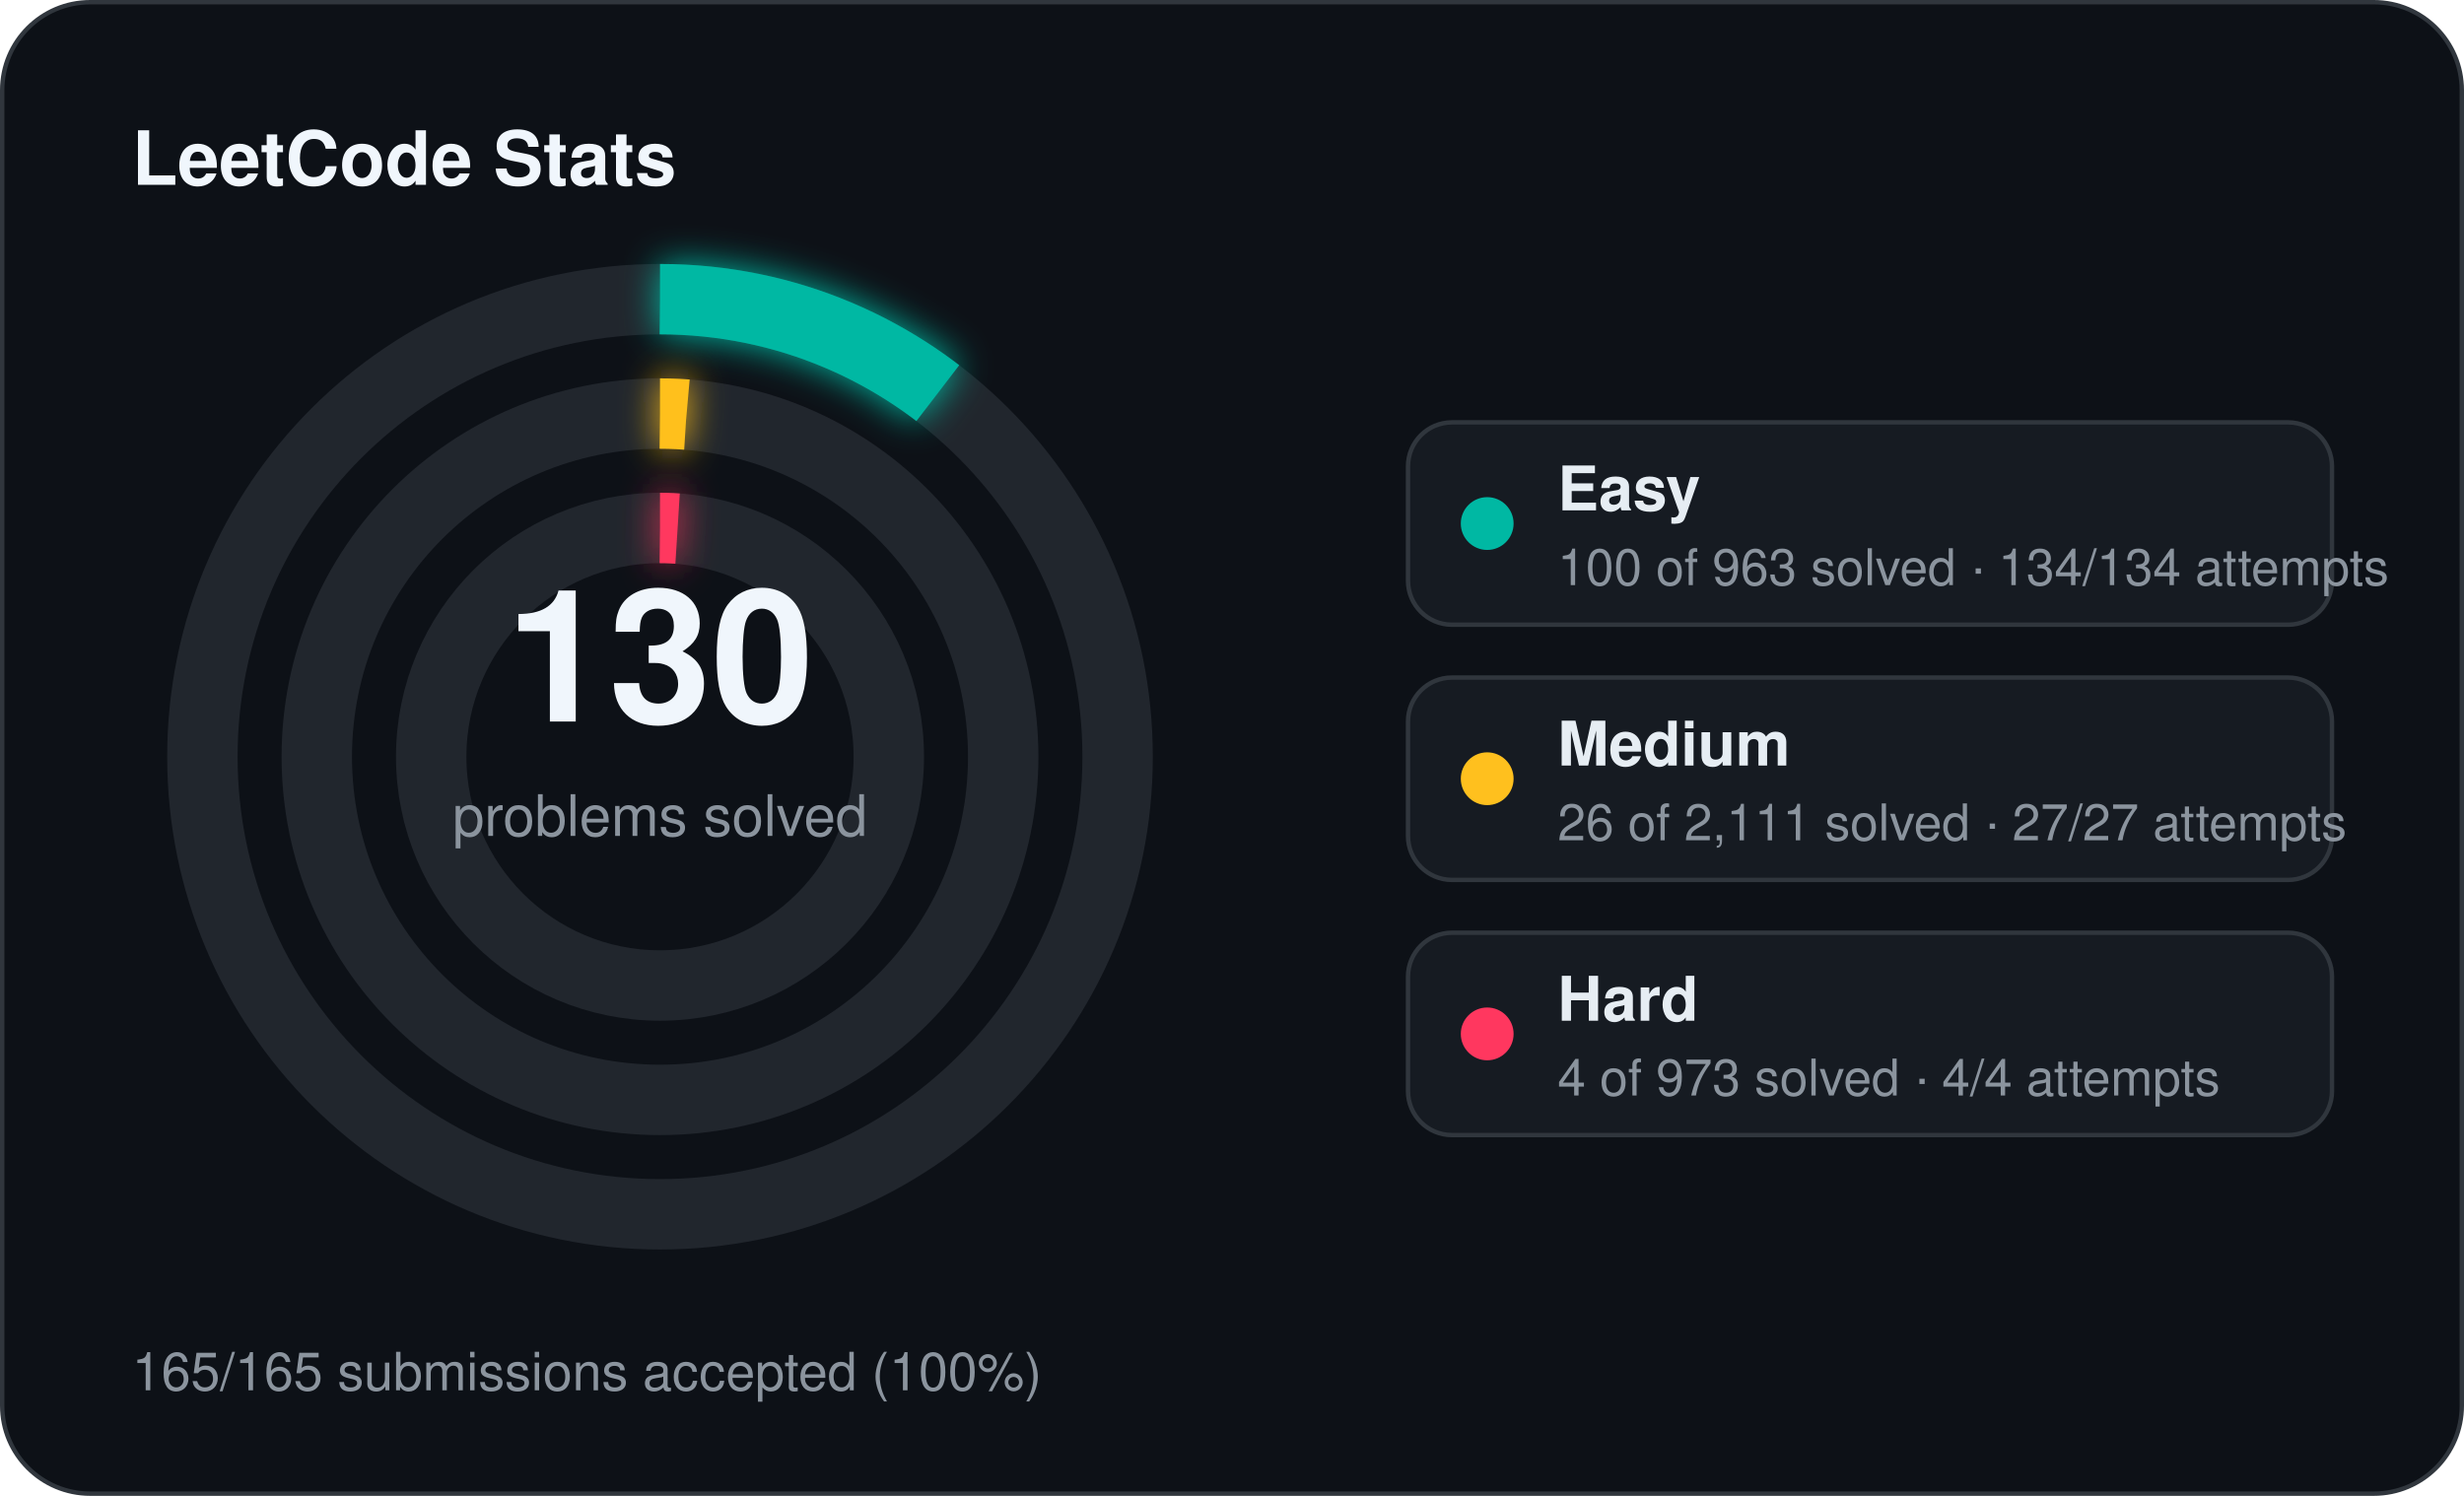
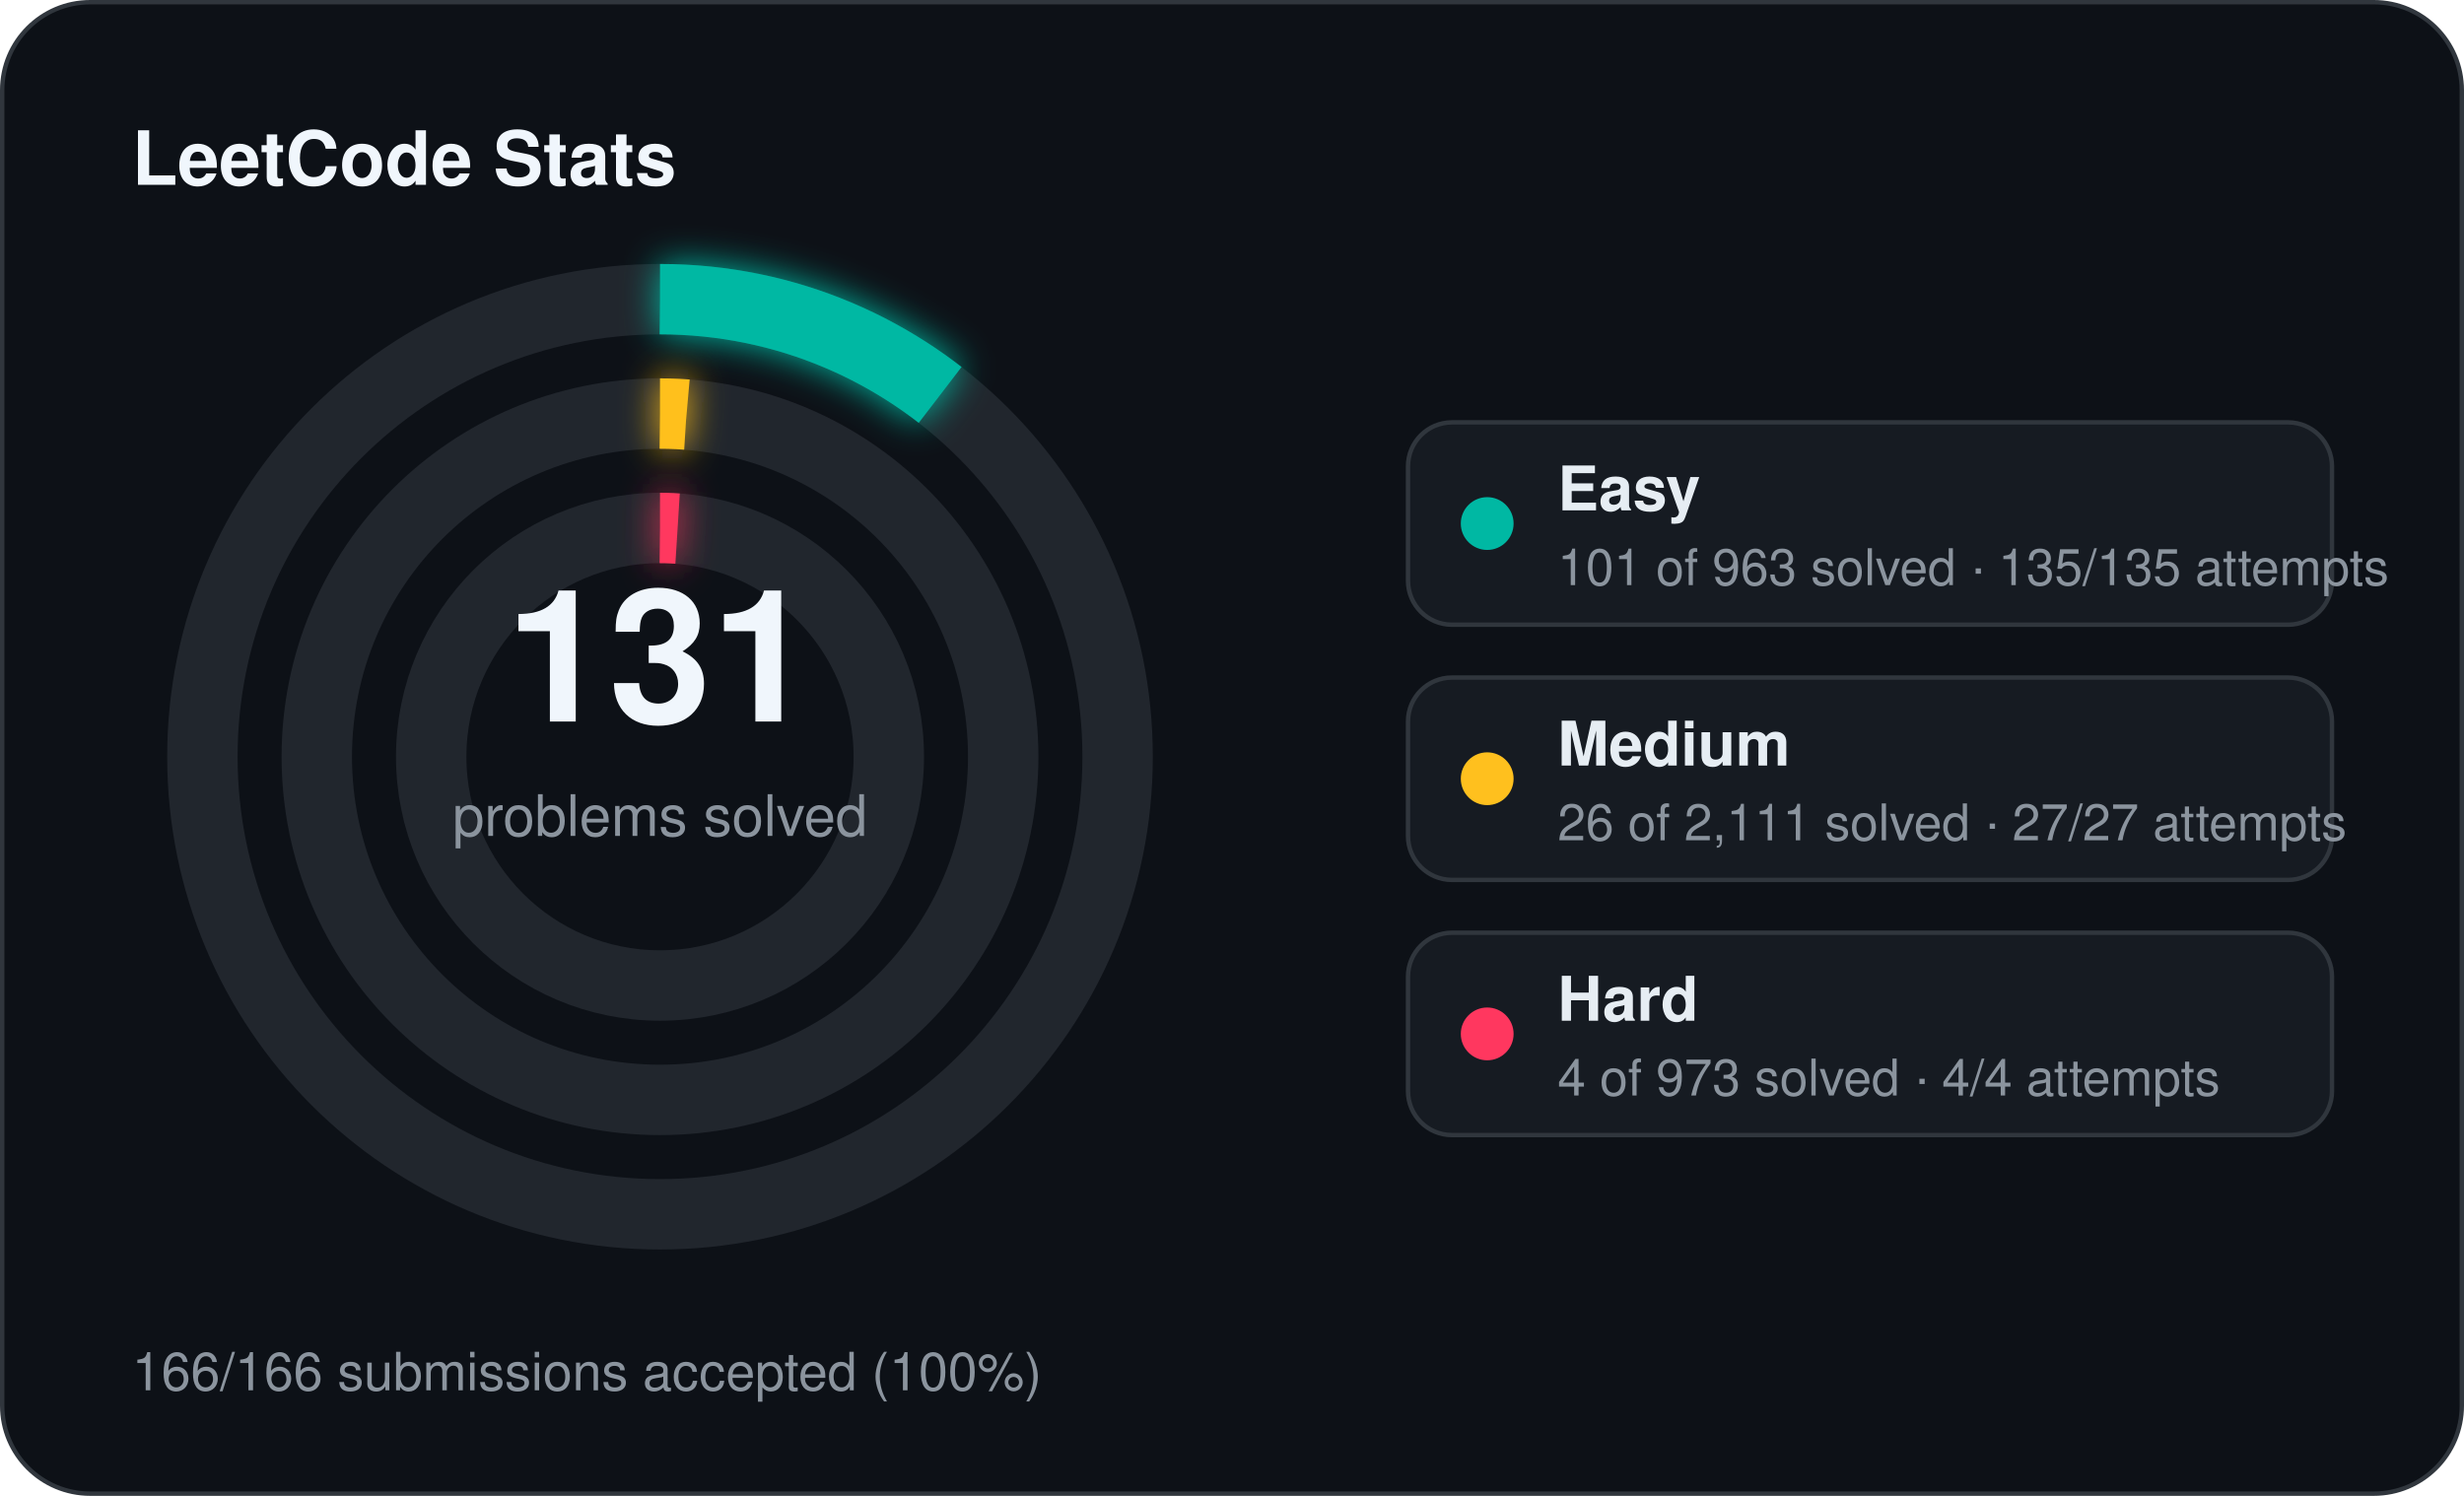
<svg xmlns="http://www.w3.org/2000/svg" width="560" height="340" viewBox="0 0 560 340">
  <defs>
    <filter id="stats-glow" x="-60%" y="-60%" width="220%" height="220%">
      <feGaussianBlur stdDeviation="4" result="blur" />
      <feMerge>
        <feMergeNode in="blur" />
        <feMergeNode in="SourceGraphic" />
      </feMerge>
    </filter>
  </defs>
  <rect x="0.5" y="0.5" width="559" height="339" rx="20" fill="#0d1117" stroke="#30363d" stroke-width="1" />
  <text x="30" y="42" fill="#f0f6fc" font-family="Segoe UI, Helvetica, Arial, sans-serif" font-size="17" font-weight="700">LeetCode Stats</text>
  <circle cx="150" cy="172" r="104" fill="none" stroke="#21262d" stroke-width="16" />
-   <circle cx="150" cy="172" r="104" fill="none" stroke="#00b8a3" stroke-width="16" stroke-linecap="butt" stroke-dasharray="67.86 653.45" transform="rotate(-90 150 172)" filter="url(#stats-glow)" />
+   <circle cx="150" cy="172" r="104" fill="none" stroke="#00b8a3" stroke-width="16" stroke-linecap="butt" stroke-dasharray="68.53 653.45" transform="rotate(-90 150 172)" filter="url(#stats-glow)" />
  <circle cx="150" cy="172" r="78" fill="none" stroke="#21262d" stroke-width="16" />
  <circle cx="150" cy="172" r="78" fill="none" stroke="#ffc01e" stroke-width="16" stroke-linecap="butt" stroke-dasharray="6.04 490.09" transform="rotate(-90 150 172)" filter="url(#stats-glow)" />
  <circle cx="150" cy="172" r="52" fill="none" stroke="#21262d" stroke-width="16" />
  <circle cx="150" cy="172" r="52" fill="none" stroke="#ff375f" stroke-width="16" stroke-linecap="butt" stroke-dasharray="4.00 326.73" transform="rotate(-90 150 172)" filter="url(#stats-glow)" />
-   <text x="150" y="164" text-anchor="middle" fill="#f0f6fc" font-family="Segoe UI, Helvetica, Arial, sans-serif" font-size="42" font-weight="700">130</text>
+   <text x="150" y="164" text-anchor="middle" fill="#f0f6fc" font-family="Segoe UI, Helvetica, Arial, sans-serif" font-size="42" font-weight="700">131</text>
  <text x="150" y="190" text-anchor="middle" fill="#8b949e" font-family="Segoe UI, Helvetica, Arial, sans-serif" font-size="13">problems solved</text>
  <rect x="320" y="96" width="210" height="46" rx="10" fill="#161b22" stroke="#30363d" stroke-width="1" />
  <circle cx="338" cy="119" r="6" fill="#00b8a3" />
  <text x="354" y="116" fill="#e6edf3" font-family="Segoe UI, Helvetica, Arial, sans-serif" font-size="14" font-weight="600">Easy</text>
-   <text x="354" y="133" fill="#8b949e" font-family="Segoe UI, Helvetica, Arial, sans-serif" font-size="11.5">100 of 963 solved · 134/134 attempts</text>
+   <text x="354" y="133" fill="#8b949e" font-family="Segoe UI, Helvetica, Arial, sans-serif" font-size="11.5">101 of 963 solved · 135/135 attempts</text>
  <rect x="320" y="154" width="210" height="46" rx="10" fill="#161b22" stroke="#30363d" stroke-width="1" />
  <circle cx="338" cy="177" r="6" fill="#ffc01e" />
  <text x="354" y="174" fill="#e6edf3" font-family="Segoe UI, Helvetica, Arial, sans-serif" font-size="14" font-weight="600">Medium</text>
  <text x="354" y="191" fill="#8b949e" font-family="Segoe UI, Helvetica, Arial, sans-serif" font-size="11.5">26 of 2,111 solved · 27/27 attempts</text>
  <rect x="320" y="212" width="210" height="46" rx="10" fill="#161b22" stroke="#30363d" stroke-width="1" />
  <circle cx="338" cy="235" r="6" fill="#ff375f" />
  <text x="354" y="232" fill="#e6edf3" font-family="Segoe UI, Helvetica, Arial, sans-serif" font-size="14" font-weight="600">Hard</text>
  <text x="354" y="249" fill="#8b949e" font-family="Segoe UI, Helvetica, Arial, sans-serif" font-size="11.5">4 of 973 solved · 4/4 attempts</text>
-   <text x="30" y="316" fill="#8b949e" font-family="Segoe UI, Helvetica, Arial, sans-serif" font-size="12">165/165 submissions accepted (100%)</text>
+   <text x="30" y="316" fill="#8b949e" font-family="Segoe UI, Helvetica, Arial, sans-serif" font-size="12">166/166 submissions accepted (100%)</text>
</svg>
